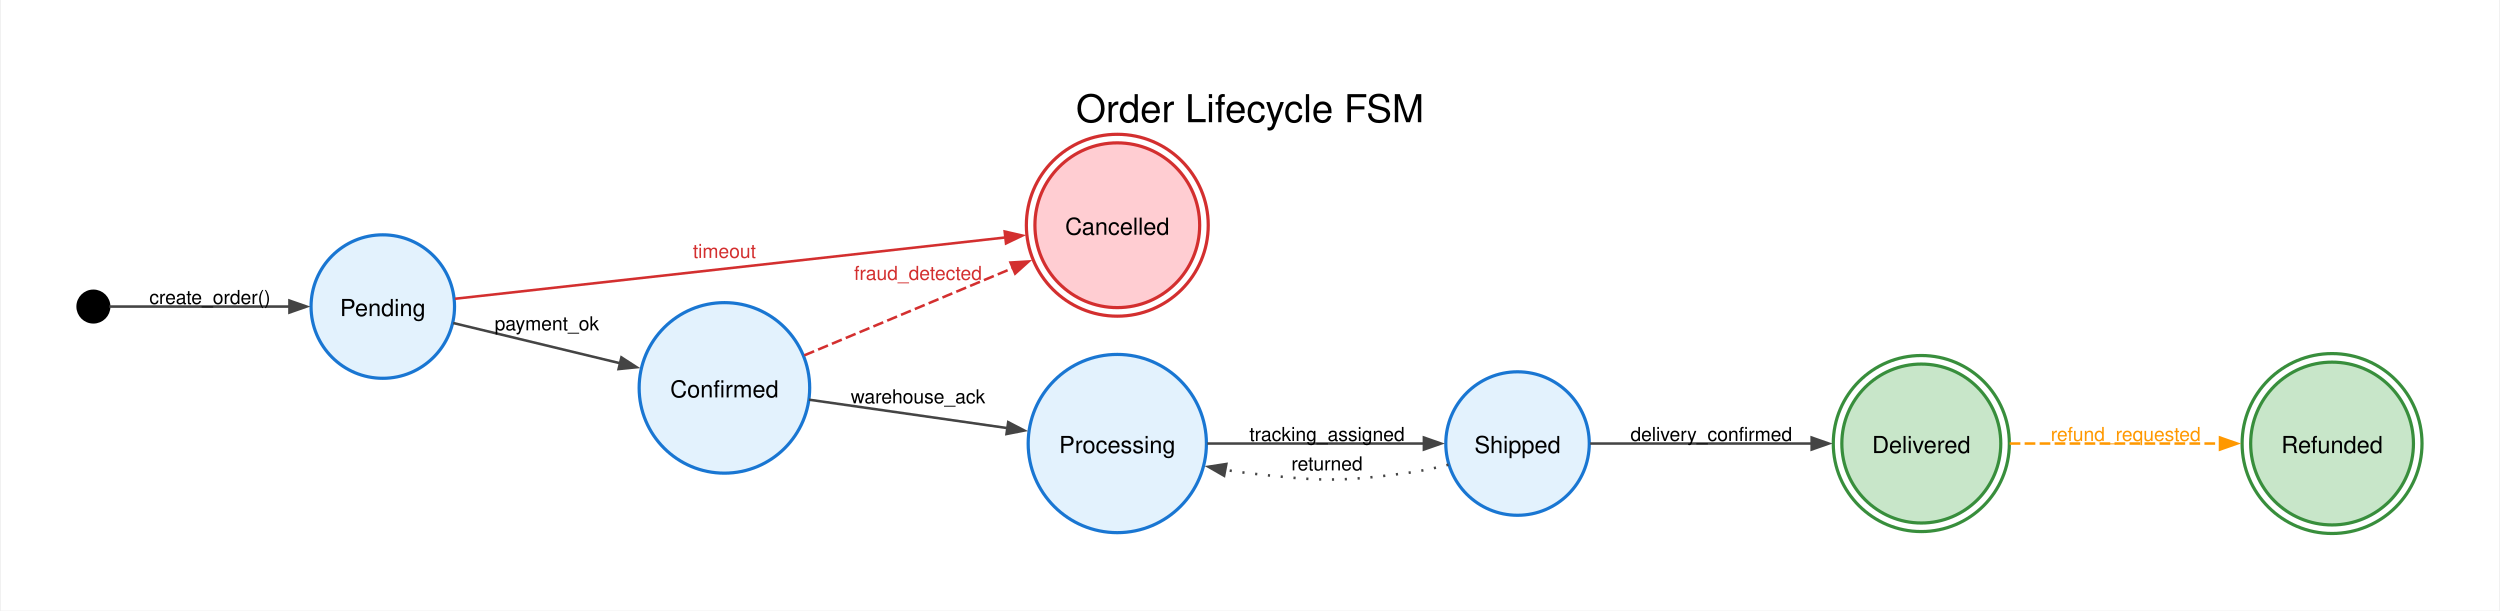
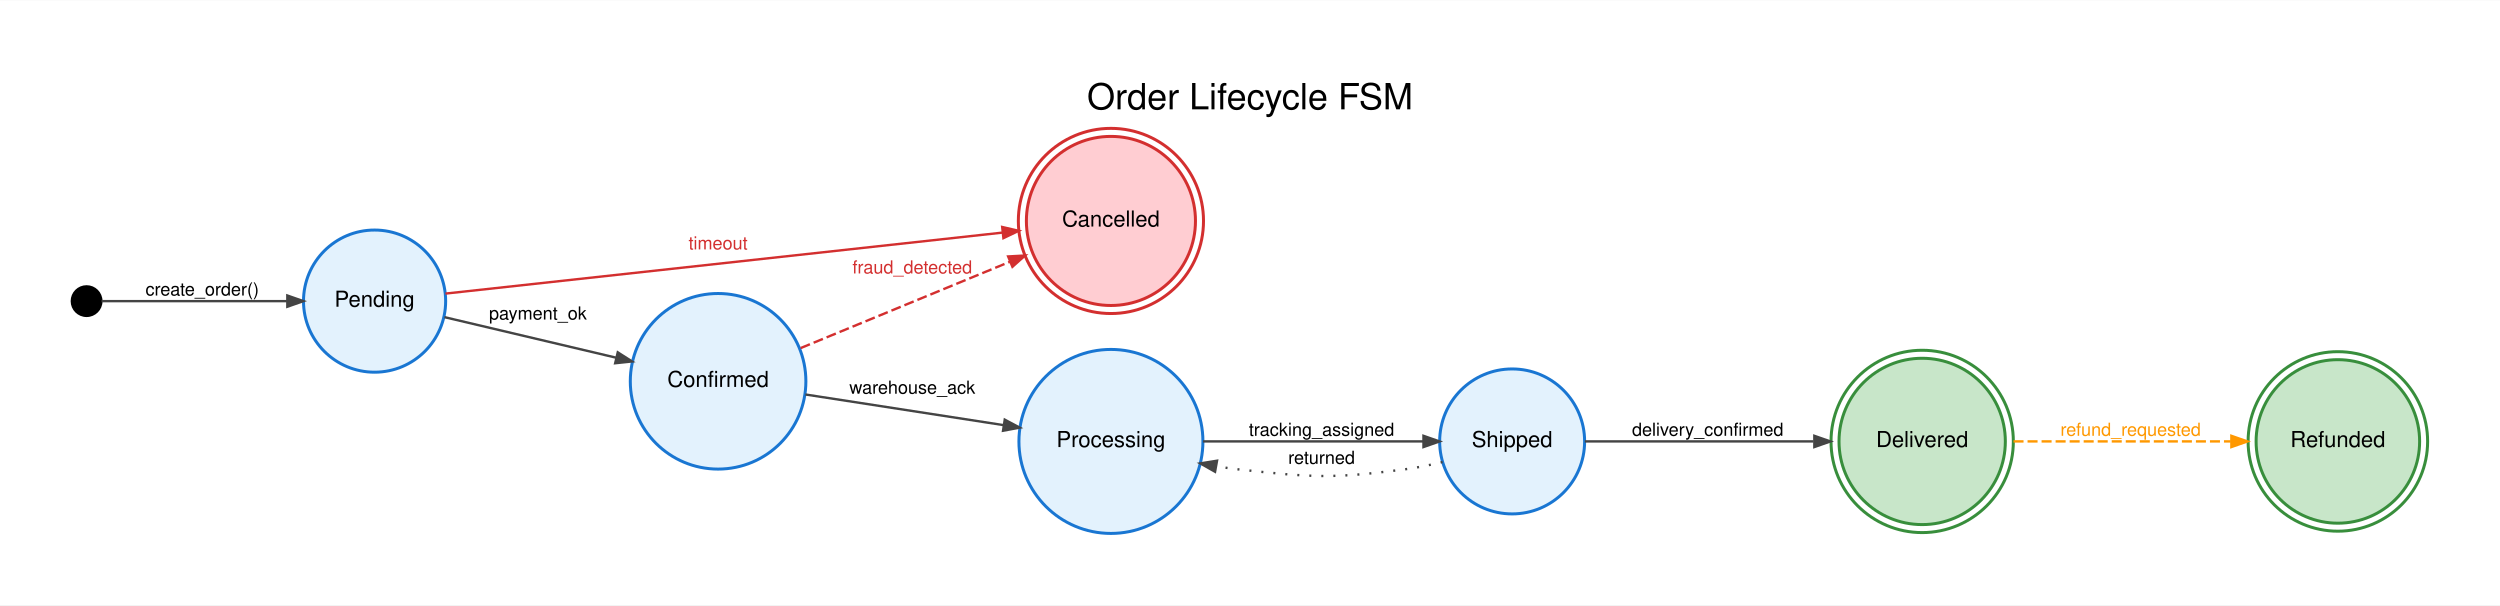
- <svg xmlns="http://www.w3.org/2000/svg" width="1167pt" height="285pt" viewBox="0.00 0.00 1167.23 285.27">
-   <g id="graph0" class="graph" transform="scale(1 1) rotate(0) translate(36 249.27)">
-     <polygon fill="white" stroke="none" points="-36,36 -36,-249.27 1131.23,-249.27 1131.23,36 -36,36" />
-     <text text-anchor="middle" x="547.62" y="-192.17" font-family="Helvetica,sans-Serif" font-size="18.00">Order Lifecycle FSM</text>
+ <svg xmlns="http://www.w3.org/2000/svg" width="1247pt" height="302pt" viewBox="0.00 0.00 1247.27 301.80">
+   <g id="graph0" class="graph" transform="scale(1 1) rotate(0) translate(36 265.8)">
+     <polygon fill="white" stroke="transparent" points="-36,36 -36,-265.8 1211.27,-265.8 1211.27,36 -36,36" />
+     <text text-anchor="middle" x="587.63" y="-211.4" font-family="Helvetica,sans-Serif" font-size="18.00">Order Lifecycle FSM</text>
    <g id="node1" class="node">
-       <ellipse fill="black" stroke="black" stroke-width="1.5" cx="7.2" cy="-106.03" rx="7.2" ry="7.2" />
+       <ellipse fill="black" stroke="black" stroke-width="1.5" cx="7.2" cy="-115.7" rx="7.2" ry="7.2" />
    </g>
    <g id="node5" class="node">
-       <ellipse fill="#e3f2fd" stroke="#1976d2" stroke-width="1.5" cx="142.42" cy="-106.03" rx="33.52" ry="33.52" />
-       <text text-anchor="middle" x="142.42" y="-101.58" font-family="Helvetica,sans-Serif" font-size="11.00">Pending</text>
+       <ellipse fill="#e3f2fd" stroke="#1976d2" stroke-width="1.5" cx="150.88" cy="-115.7" rx="35.46" ry="35.46" />
+       <text text-anchor="middle" x="150.88" y="-112.9" font-family="Helvetica,sans-Serif" font-size="11.00">Pending</text>
    </g>
    <g id="edge1" class="edge">
-       <path fill="none" stroke="#444444" stroke-width="1.2" d="M14.63,-106.03C29.68,-106.03 68.28,-106.03 98.97,-106.03" />
-       <polygon fill="#444444" stroke="#444444" stroke-width="1.2" points="98.8,-108.83 106.8,-106.03 98.8,-103.23 98.8,-108.83" />
-       <text text-anchor="middle" x="61.65" y="-107.23" font-family="Helvetica,sans-Serif" font-size="9.00">create_order()</text>
+       <path fill="none" stroke="#444444" stroke-width="1.2" d="M14.66,-115.7C30.78,-115.7 73.88,-115.7 107.13,-115.7" />
+       <polygon fill="#444444" stroke="#444444" stroke-width="1.2" points="107.35,-118.5 115.35,-115.7 107.35,-112.9 107.35,-118.5" />
+       <text text-anchor="middle" x="64.9" y="-118.5" font-family="Helvetica,sans-Serif" font-size="9.00">create_order()</text>
    </g>
    <g id="node2" class="node">
-       <ellipse fill="#c8e6c9" stroke="#388e3c" stroke-width="1.5" cx="861.28" cy="-42.03" rx="37.13" ry="37.13" />
-       <ellipse fill="none" stroke="#388e3c" stroke-width="1.5" cx="861.28" cy="-42.03" rx="41.13" ry="41.13" />
-       <text text-anchor="middle" x="861.28" y="-37.58" font-family="Helvetica,sans-Serif" font-size="11.00">Delivered</text>
+       <ellipse fill="#c8e6c9" stroke="#388e3c" stroke-width="1.5" cx="922.99" cy="-45.7" rx="41.49" ry="41.49" />
+       <ellipse fill="none" stroke="#388e3c" stroke-width="1.5" cx="922.99" cy="-45.7" rx="45.48" ry="45.48" />
+       <text text-anchor="middle" x="922.99" y="-42.9" font-family="Helvetica,sans-Serif" font-size="11.00">Delivered</text>
    </g>
    <g id="node3" class="node">
-       <ellipse fill="#c8e6c9" stroke="#388e3c" stroke-width="1.5" cx="1053.2" cy="-42.03" rx="38.03" ry="38.03" />
-       <ellipse fill="none" stroke="#388e3c" stroke-width="1.5" cx="1053.2" cy="-42.03" rx="42.03" ry="42.03" />
-       <text text-anchor="middle" x="1053.2" y="-37.58" font-family="Helvetica,sans-Serif" font-size="11.00">Refunded</text>
+       <ellipse fill="#c8e6c9" stroke="#388e3c" stroke-width="1.5" cx="1130.38" cy="-45.7" rx="40.79" ry="40.79" />
+       <ellipse fill="none" stroke="#388e3c" stroke-width="1.5" cx="1130.38" cy="-45.7" rx="44.78" ry="44.78" />
+       <text text-anchor="middle" x="1130.38" y="-42.9" font-family="Helvetica,sans-Serif" font-size="11.00">Refunded</text>
    </g>
    <g id="edge9" class="edge">
-       <path fill="none" stroke="#ff9800" stroke-width="1.2" stroke-dasharray="5,2" d="M902.56,-42.03C931.25,-42.03 970.04,-42.03 1000.93,-42.03" />
-       <polygon fill="#ff9800" stroke="#ff9800" stroke-width="1.2" points="1000.85,-44.83 1008.85,-42.03 1000.85,-39.23 1000.85,-44.83" />
-       <text text-anchor="middle" x="956.79" y="-43.23" font-family="Helvetica,sans-Serif" font-size="9.00" fill="#ff9800">refund_requested</text>
+       <path fill="none" stroke="#ff9800" stroke-width="1.2" stroke-dasharray="5,2" d="M968.56,-45.7C1000.43,-45.7 1043.43,-45.7 1076.95,-45.7" />
+       <polygon fill="#ff9800" stroke="#ff9800" stroke-width="1.2" points="1077.25,-48.5 1085.25,-45.7 1077.25,-42.9 1077.25,-48.5" />
+       <text text-anchor="middle" x="1026.99" y="-48.5" font-family="Helvetica,sans-Serif" font-size="9.00" fill="#ff9800">refund_requested</text>
    </g>
    <g id="node4" class="node">
-       <ellipse fill="#ffcdd2" stroke="#d32f2f" stroke-width="1.5" cx="485.61" cy="-144.03" rx="38.49" ry="38.49" />
-       <ellipse fill="none" stroke="#d32f2f" stroke-width="1.5" cx="485.61" cy="-144.03" rx="42.49" ry="42.49" />
-       <text text-anchor="middle" x="485.61" y="-139.58" font-family="Helvetica,sans-Serif" font-size="11.00">Cancelled</text>
+       <ellipse fill="#ffcdd2" stroke="#d32f2f" stroke-width="1.5" cx="518.25" cy="-155.7" rx="42.18" ry="42.18" />
+       <ellipse fill="none" stroke="#d32f2f" stroke-width="1.5" cx="518.25" cy="-155.7" rx="46.19" ry="46.19" />
+       <text text-anchor="middle" x="518.25" y="-152.9" font-family="Helvetica,sans-Serif" font-size="11.00">Cancelled</text>
    </g>
    <g id="edge3" class="edge">
-       <path fill="none" stroke="#d32f2f" stroke-width="1.2" d="M176.14,-109.68C235.72,-116.31 362.31,-130.41 433.41,-138.33" />
-       <polygon fill="#d32f2f" stroke="#d32f2f" stroke-width="1.2" points="432.99,-141.1 441.25,-139.21 433.61,-135.54 432.99,-141.1" />
-       <text text-anchor="middle" x="302.04" y="-128.76" font-family="Helvetica,sans-Serif" font-size="9.00" fill="#d32f2f">timeout</text>
+       <path fill="none" stroke="#d32f2f" stroke-width="1.2" d="M186.25,-119.46C250.27,-126.47 388.14,-141.57 464.19,-149.89" />
+       <polygon fill="#d32f2f" stroke="#d32f2f" stroke-width="1.2" points="464,-152.69 472.25,-150.78 464.61,-147.12 464,-152.69" />
+       <text text-anchor="middle" x="322.26" y="-141.5" font-family="Helvetica,sans-Serif" font-size="9.00" fill="#d32f2f">timeout</text>
    </g>
    <g id="node6" class="node">
-       <ellipse fill="#e3f2fd" stroke="#1976d2" stroke-width="1.5" cx="302.04" cy="-68.03" rx="39.84" ry="39.84" />
-       <text text-anchor="middle" x="302.04" y="-63.58" font-family="Helvetica,sans-Serif" font-size="11.00">Confirmed</text>
+       <ellipse fill="#e3f2fd" stroke="#1976d2" stroke-width="1.5" cx="322.26" cy="-75.7" rx="43.8" ry="43.8" />
+       <text text-anchor="middle" x="322.26" y="-72.9" font-family="Helvetica,sans-Serif" font-size="11.00">Confirmed</text>
    </g>
    <g id="edge2" class="edge">
-       <path fill="none" stroke="#444444" stroke-width="1.2" d="M175.32,-98.34C197.73,-92.94 228.11,-85.62 253.38,-79.52" />
-       <polygon fill="#444444" stroke="#444444" stroke-width="1.2" points="253.91,-82.28 261.03,-77.68 252.59,-76.83 253.91,-82.28" />
-       <text text-anchor="middle" x="219.07" y="-94.94" font-family="Helvetica,sans-Serif" font-size="9.00">payment_ok</text>
+       <path fill="none" stroke="#444444" stroke-width="1.2" d="M185.75,-107.7C210.26,-101.91 243.79,-94 271.37,-87.48" />
+       <polygon fill="#444444" stroke="#444444" stroke-width="1.2" points="272.2,-90.16 279.34,-85.6 270.91,-84.71 272.2,-90.16" />
+       <text text-anchor="middle" x="232.36" y="-106.5" font-family="Helvetica,sans-Serif" font-size="9.00">payment_ok</text>
    </g>
    <g id="edge5" class="edge">
-       <path fill="none" stroke="#d32f2f" stroke-width="1.2" stroke-dasharray="5,2" d="M339.35,-83.23C367.42,-94.98 406.51,-111.34 437.07,-124.14" />
-       <polygon fill="#d32f2f" stroke="#d32f2f" stroke-width="1.2" points="435.72,-126.61 444.18,-127.11 437.88,-121.44 435.72,-126.61" />
-       <text text-anchor="middle" x="392.5" y="-118.48" font-family="Helvetica,sans-Serif" font-size="9.00" fill="#d32f2f">fraud_detected</text>
+       <path fill="none" stroke="#d32f2f" stroke-width="1.2" stroke-dasharray="5,2" d="M363.45,-92.28C393.76,-104.78 435.49,-121.99 467.84,-135.33" />
+       <polygon fill="#d32f2f" stroke="#d32f2f" stroke-width="1.2" points="466.96,-137.99 475.43,-138.46 469.1,-132.82 466.96,-137.99" />
+       <text text-anchor="middle" x="419.15" y="-129.5" font-family="Helvetica,sans-Serif" font-size="9.00" fill="#d32f2f">fraud_detected</text>
    </g>
    <g id="node7" class="node">
-       <ellipse fill="#e3f2fd" stroke="#1976d2" stroke-width="1.5" cx="485.61" cy="-42.03" rx="41.64" ry="41.64" />
-       <text text-anchor="middle" x="485.61" y="-37.58" font-family="Helvetica,sans-Serif" font-size="11.00">Processing</text>
+       <ellipse fill="#e3f2fd" stroke="#1976d2" stroke-width="1.5" cx="518.25" cy="-45.7" rx="45.9" ry="45.9" />
+       <text text-anchor="middle" x="518.25" y="-42.9" font-family="Helvetica,sans-Serif" font-size="11.00">Processing</text>
    </g>
    <g id="edge4" class="edge">
-       <path fill="none" stroke="#444444" stroke-width="1.2" d="M341.55,-62.52C368.57,-58.65 404.98,-53.44 434.31,-49.24" />
-       <polygon fill="#444444" stroke="#444444" stroke-width="1.2" points="434.63,-52.02 442.16,-48.11 433.84,-46.48 434.63,-52.02" />
-       <text text-anchor="middle" x="392.5" y="-60.82" font-family="Helvetica,sans-Serif" font-size="9.00">warehouse_ack</text>
+       <path fill="none" stroke="#444444" stroke-width="1.2" d="M365.83,-69.12C394.9,-64.62 433.63,-58.63 464.64,-53.84" />
+       <polygon fill="#444444" stroke="#444444" stroke-width="1.2" points="465.27,-56.57 472.75,-52.58 464.42,-51.04 465.27,-56.57" />
+       <text text-anchor="middle" x="419.15" y="-69.5" font-family="Helvetica,sans-Serif" font-size="9.00">warehouse_ack</text>
    </g>
    <g id="node8" class="node">
-       <ellipse fill="#e3f2fd" stroke="#1976d2" stroke-width="1.5" cx="672.62" cy="-42.03" rx="33.52" ry="33.52" />
-       <text text-anchor="middle" x="672.62" y="-37.58" font-family="Helvetica,sans-Serif" font-size="11.00">Shipped</text>
+       <ellipse fill="#e3f2fd" stroke="#1976d2" stroke-width="1.5" cx="718.42" cy="-45.7" rx="36.16" ry="36.16" />
+       <text text-anchor="middle" x="718.42" y="-42.9" font-family="Helvetica,sans-Serif" font-size="11.00">Shipped</text>
    </g>
    <g id="edge6" class="edge">
-       <path fill="none" stroke="#444444" stroke-width="1.2" d="M527.67,-42.03C557.83,-42.03 598.7,-42.03 629.18,-42.03" />
-       <polygon fill="#444444" stroke="#444444" stroke-width="1.2" points="628.87,-44.83 636.87,-42.03 628.87,-39.23 628.87,-44.83" />
-       <text text-anchor="middle" x="583.6" y="-43.23" font-family="Helvetica,sans-Serif" font-size="9.00">tracking_assigned</text>
+       <path fill="none" stroke="#444444" stroke-width="1.2" d="M564.22,-45.7C597.17,-45.7 641.64,-45.7 674.18,-45.7" />
+       <polygon fill="#444444" stroke="#444444" stroke-width="1.2" points="674.18,-48.5 682.18,-45.7 674.18,-42.9 674.18,-48.5" />
+       <text text-anchor="middle" x="623.34" y="-48.5" font-family="Helvetica,sans-Serif" font-size="9.00">tracking_assigned</text>
    </g>
    <g id="edge7" class="edge">
-       <path fill="none" stroke="#444444" stroke-width="1.2" d="M706.56,-42.03C735.33,-42.03 777.51,-42.03 810.42,-42.03" />
-       <polygon fill="#444444" stroke="#444444" stroke-width="1.2" points="810.05,-44.83 818.05,-42.03 810.05,-39.23 810.05,-44.83" />
-       <text text-anchor="middle" x="763.15" y="-43.23" font-family="Helvetica,sans-Serif" font-size="9.00">delivery_confirmed</text>
+       <path fill="none" stroke="#444444" stroke-width="1.2" d="M754.71,-45.7C786.19,-45.7 832.74,-45.7 868.75,-45.7" />
+       <polygon fill="#444444" stroke="#444444" stroke-width="1.2" points="869.19,-48.5 877.19,-45.7 869.19,-42.9 869.19,-48.5" />
+       <text text-anchor="middle" x="816" y="-48.5" font-family="Helvetica,sans-Serif" font-size="9.00">delivery_confirmed</text>
    </g>
    <g id="edge8" class="edge">
-       <path fill="none" stroke="#444444" stroke-width="1.2" stroke-dasharray="1,5" d="M640.35,-32.14C634.04,-30.54 627.41,-29.13 621.1,-28.28 588.06,-23.87 579.22,-24.51 546.1,-28.28 542.79,-28.66 539.39,-29.16 535.98,-29.73" />
-       <polygon fill="#444444" stroke="#444444" stroke-width="1.2" points="535.52,-26.97 528.18,-31.19 536.56,-32.47 535.52,-26.97" />
-       <text text-anchor="middle" x="583.6" y="-29.48" font-family="Helvetica,sans-Serif" font-size="9.00">returned</text>
+       <path fill="none" stroke="#444444" stroke-width="1.2" stroke-dasharray="1,5" d="M683.7,-35.42C677.33,-33.87 670.67,-32.52 664.34,-31.7 628.2,-27.02 618.57,-27.73 582.34,-31.7 578.57,-32.12 574.69,-32.66 570.8,-33.31" />
+       <polygon fill="#444444" stroke="#444444" stroke-width="1.2" points="570.2,-30.57 562.82,-34.74 571.19,-36.08 570.2,-30.57" />
+       <text text-anchor="middle" x="623.34" y="-34.5" font-family="Helvetica,sans-Serif" font-size="9.00">returned</text>
    </g>
  </g>
</svg>
